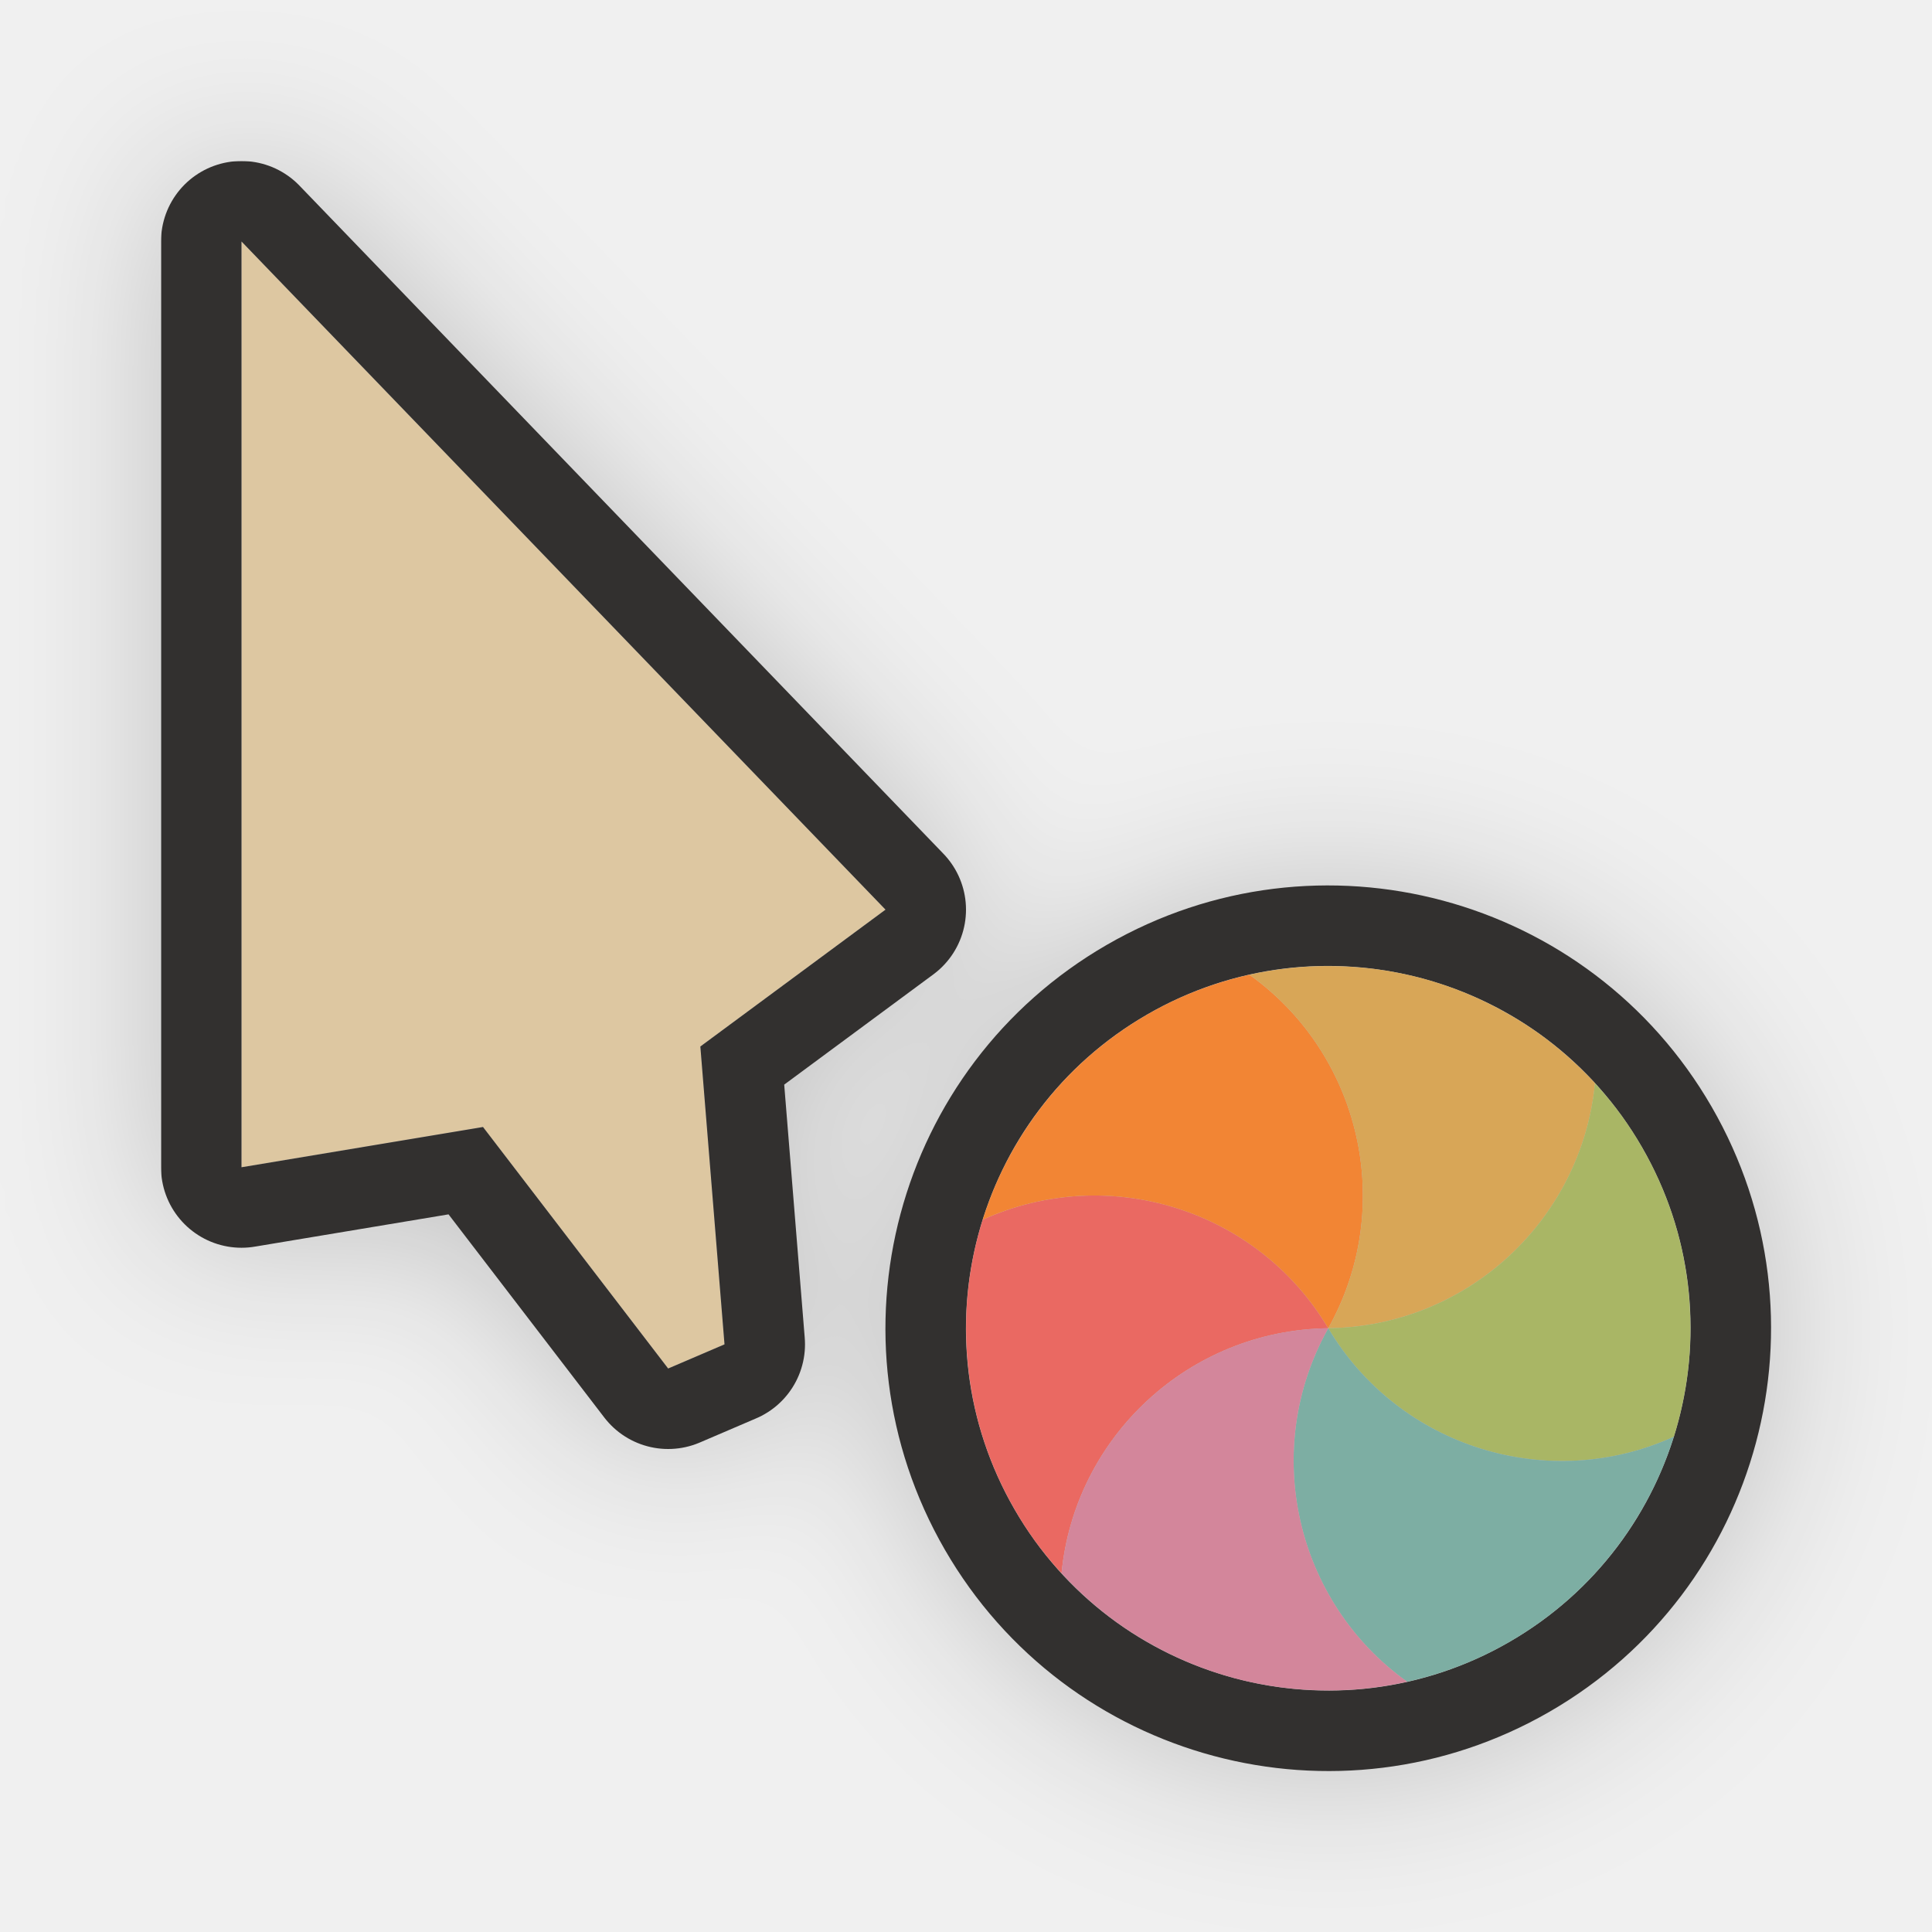
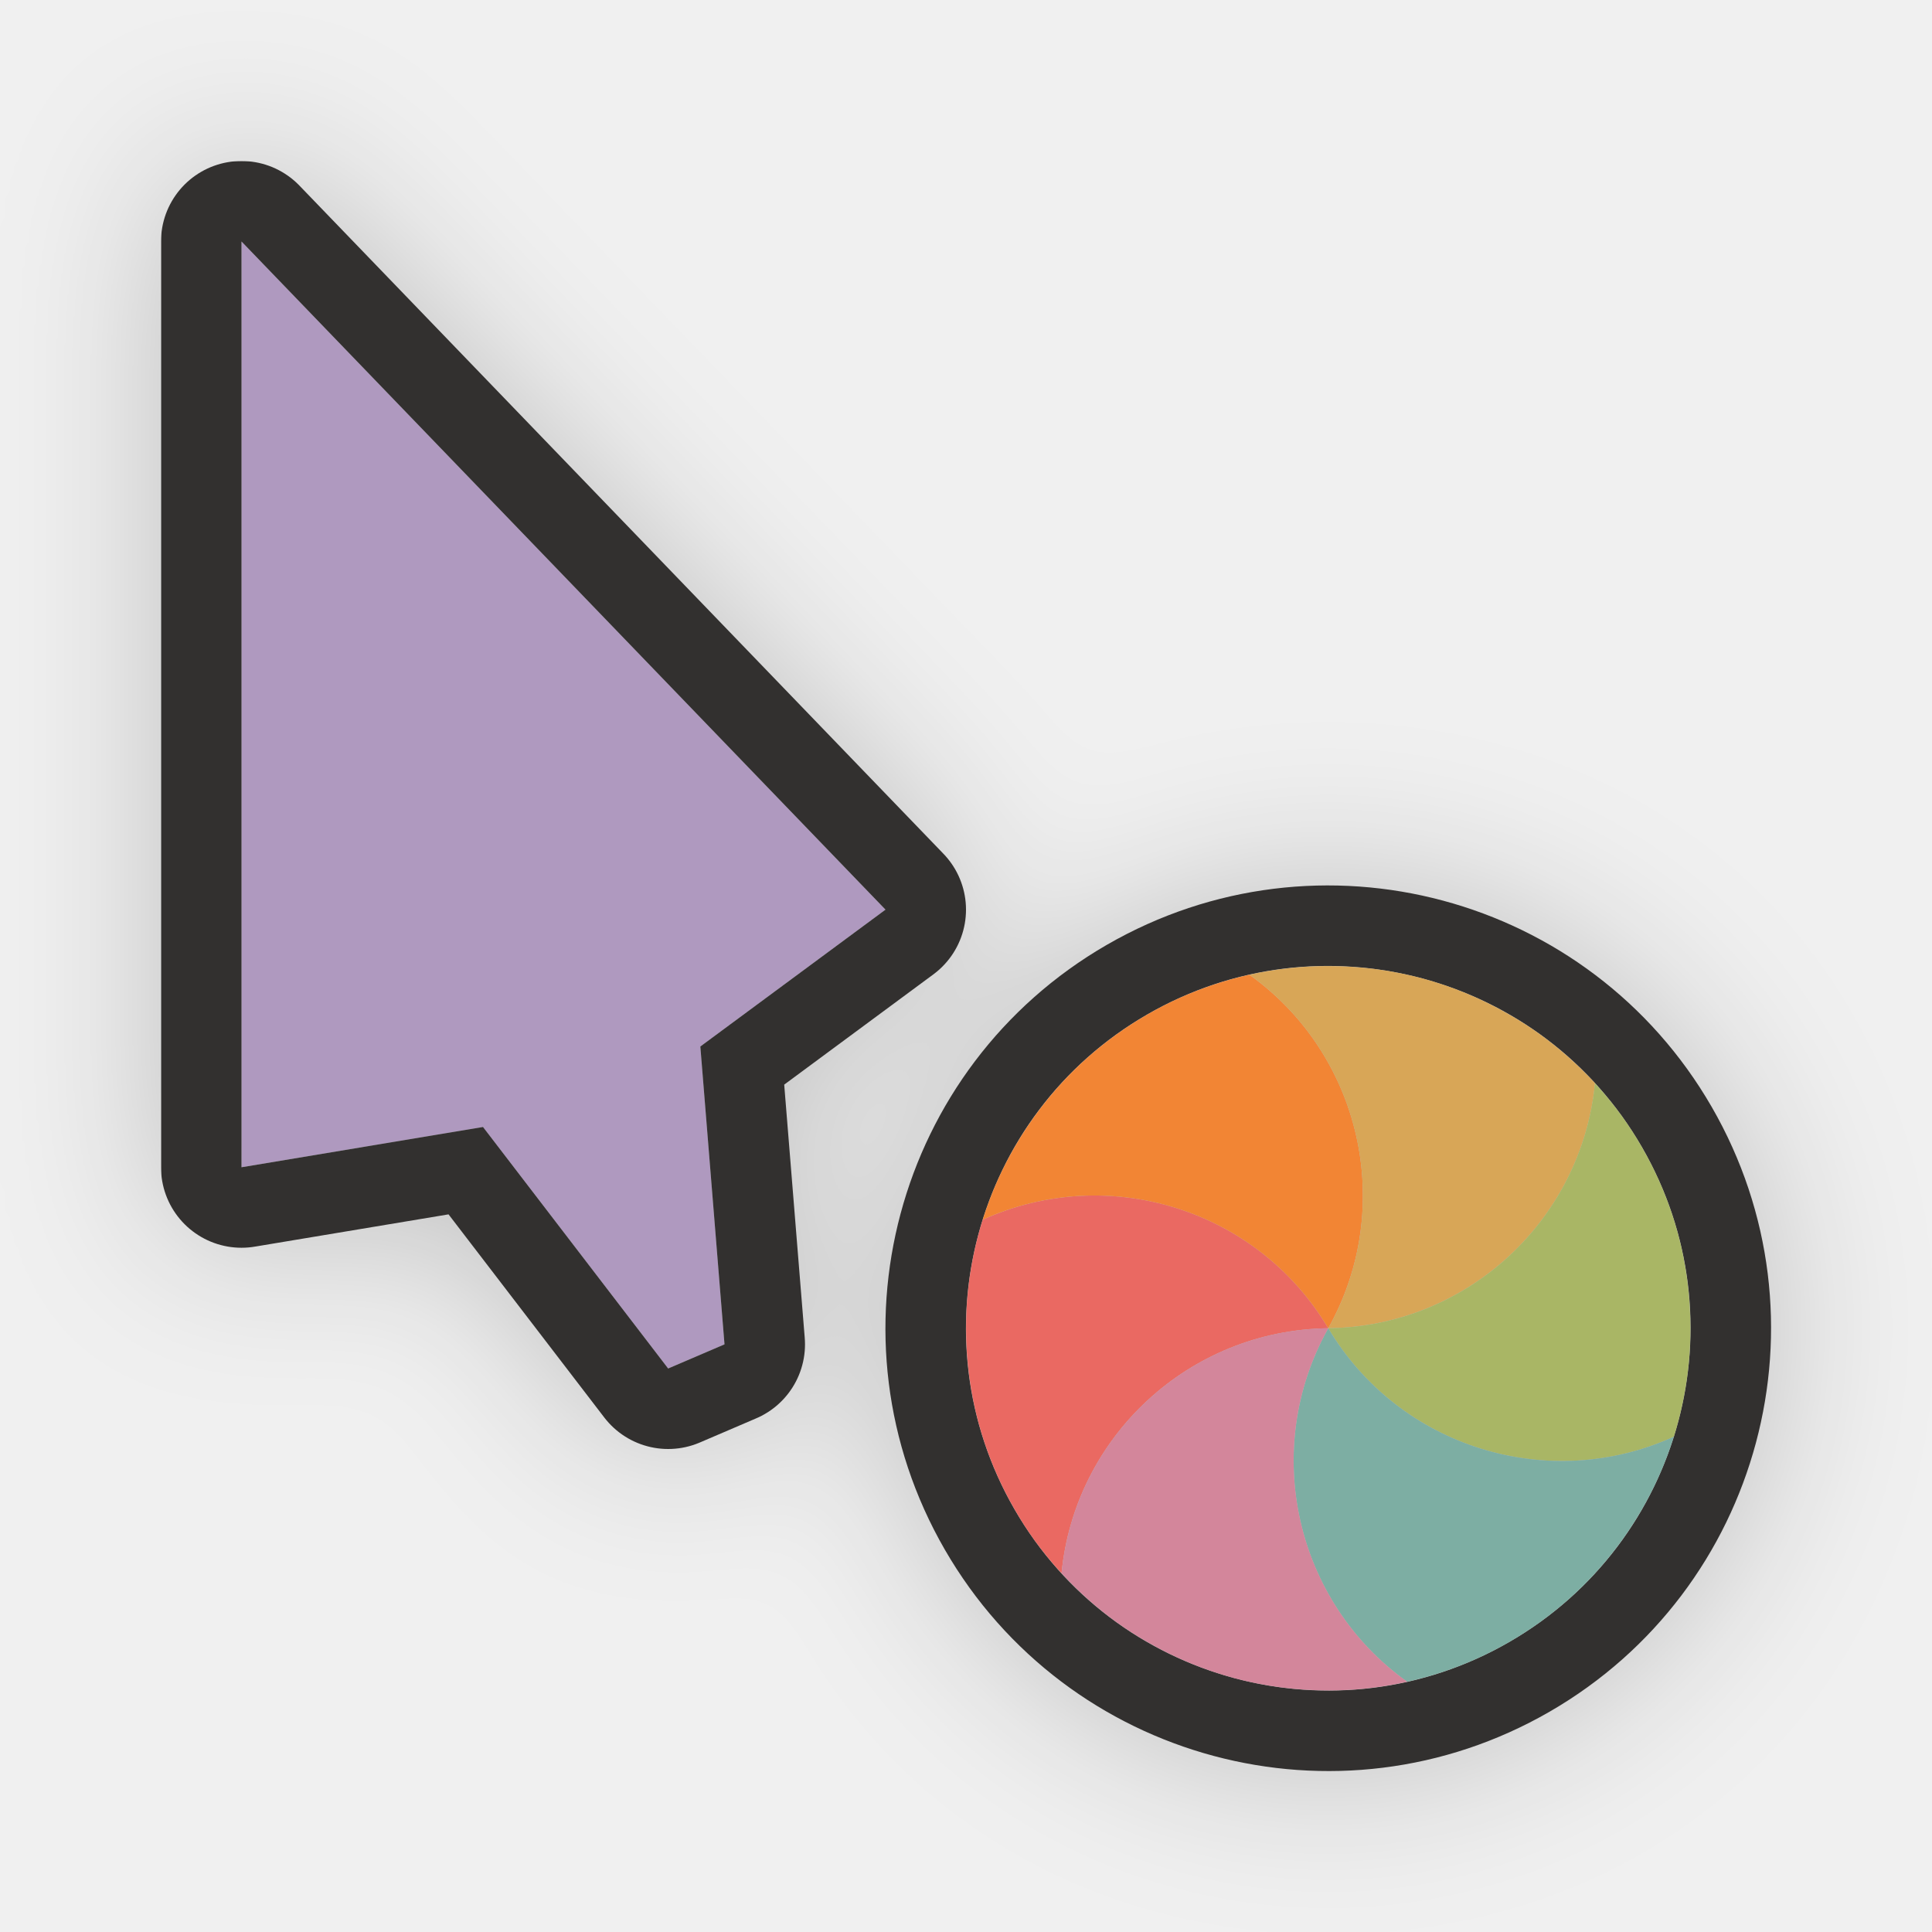
<svg xmlns="http://www.w3.org/2000/svg" width="24" height="24" viewBox="0 0 24 24" fill="none">
  <g clip-path="url(#clip0_197_3778)" filter="url(#filter0_d_197_3778)">
    <mask id="path-1-outside-1_197_3778" maskUnits="userSpaceOnUse" x="2" y="2" width="10" height="16" fill="black">
      <rect fill="white" x="2" y="2" width="10" height="16" />
      <path d="M11 11.3L3 3L3 14.5L6 14L8.3 17L9 16.7L8.7 13L11 11.3Z" />
    </mask>
-     <path d="M11 11.3L3 3L3 14.5L6 14L8.3 17L9 16.7L8.7 13L11 11.3Z" fill="#DDC7A1" />
+     <path d="M11 11.3L3 3L3 14.5L6 14L8.3 17L9 16.7L8.7 13L11 11.3Z" fill="#AF99BF" />
    <path d="M11 11.3L3 3L3 14.5L6 14L8.3 17L9 16.7L8.7 13L11 11.3Z" stroke="#32302F" stroke-width="2" stroke-linejoin="round" mask="url(#path-1-outside-1_197_3778)" />
    <circle cx="16.5" cy="16.5" r="5" transform="rotate(-120 16.5 16.5)" stroke="#32302F" stroke-linejoin="round" />
    <path d="M13.187 19.544C13.066 19.412 12.952 19.273 12.847 19.128C12.761 19.007 12.679 18.881 12.604 18.75C12.402 18.401 12.253 18.036 12.153 17.665C12.054 17.293 12.001 16.903 12.001 16.5C12.001 16.348 12.008 16.198 12.023 16.051C12.054 15.745 12.116 15.444 12.207 15.152C13.757 14.448 15.615 15.012 16.5 16.5C14.768 16.523 13.351 17.85 13.187 19.544Z" fill="#EA6962" />
    <path d="M12.207 15.152C12.261 14.982 12.324 14.814 12.398 14.651C12.459 14.515 12.528 14.382 12.603 14.251C12.805 13.902 13.046 13.59 13.318 13.318C13.59 13.046 13.902 12.805 14.25 12.604C14.382 12.528 14.515 12.459 14.651 12.398C14.93 12.272 15.222 12.175 15.521 12.108C16.906 13.098 17.346 14.989 16.5 16.5C15.614 15.012 13.757 14.448 12.207 15.152Z" fill="#F28534" />
    <path d="M15.521 12.108C15.695 12.069 15.872 12.041 16.051 12.023C16.198 12.008 16.348 12.001 16.5 12.001C16.903 12.001 17.293 12.054 17.665 12.153C18.036 12.253 18.401 12.402 18.75 12.604C18.881 12.679 19.007 12.761 19.128 12.847C19.377 13.027 19.606 13.231 19.814 13.456C19.649 15.15 18.232 16.477 16.5 16.5C17.346 14.989 16.905 13.098 15.521 12.108Z" fill="#D8A657" />
    <path d="M19.813 13.456C19.934 13.588 20.048 13.727 20.153 13.872C20.239 13.993 20.321 14.119 20.396 14.25C20.598 14.599 20.747 14.964 20.847 15.335C20.946 15.707 20.999 16.097 20.999 16.5C20.999 16.652 20.992 16.802 20.977 16.949C20.946 17.255 20.884 17.556 20.793 17.848C19.243 18.552 17.385 17.988 16.5 16.5C18.232 16.477 19.649 15.15 19.813 13.456Z" fill="#A9B665" />
    <path d="M20.793 17.847C20.739 18.018 20.676 18.186 20.602 18.349C20.541 18.485 20.472 18.618 20.397 18.749C20.195 19.098 19.954 19.41 19.682 19.682C19.41 19.954 19.099 20.195 18.75 20.396C18.618 20.472 18.485 20.541 18.349 20.602C18.07 20.728 17.778 20.825 17.479 20.891C16.095 19.902 15.654 18.011 16.5 16.5C17.386 17.988 19.244 18.552 20.793 17.847Z" fill="#7DAEA3" />
    <path d="M17.48 20.891C17.305 20.93 17.128 20.959 16.949 20.977C16.802 20.992 16.652 20.999 16.5 20.999C16.097 20.999 15.707 20.946 15.335 20.847C14.964 20.747 14.599 20.598 14.25 20.396C14.119 20.321 13.993 20.239 13.872 20.153C13.623 19.973 13.394 19.769 13.187 19.544C13.351 17.85 14.768 16.523 16.5 16.5C15.654 18.011 16.095 19.902 17.48 20.891Z" fill="#D3869B" />
  </g>
  <defs>
    <filter id="filter0_d_197_3778" x="-2" y="-2" width="28" height="28" filterUnits="userSpaceOnUse" color-interpolation-filters="sRGB">
      <feFlood flood-opacity="0" result="BackgroundImageFix" />
      <feColorMatrix in="SourceAlpha" type="matrix" values="0 0 0 0 0 0 0 0 0 0 0 0 0 0 0 0 0 0 127 0" result="hardAlpha" />
      <feOffset />
      <feGaussianBlur stdDeviation="1" />
      <feColorMatrix type="matrix" values="0 0 0 0 0 0 0 0 0 0 0 0 0 0 0 0 0 0 0.2 0" />
      <feBlend mode="normal" in2="BackgroundImageFix" result="effect1_dropShadow_197_3778" />
      <feBlend mode="normal" in="SourceGraphic" in2="effect1_dropShadow_197_3778" result="shape" />
    </filter>
    <clipPath id="clip0_197_3778">
      <rect width="24" height="24" fill="white" />
    </clipPath>
  </defs>
</svg>
